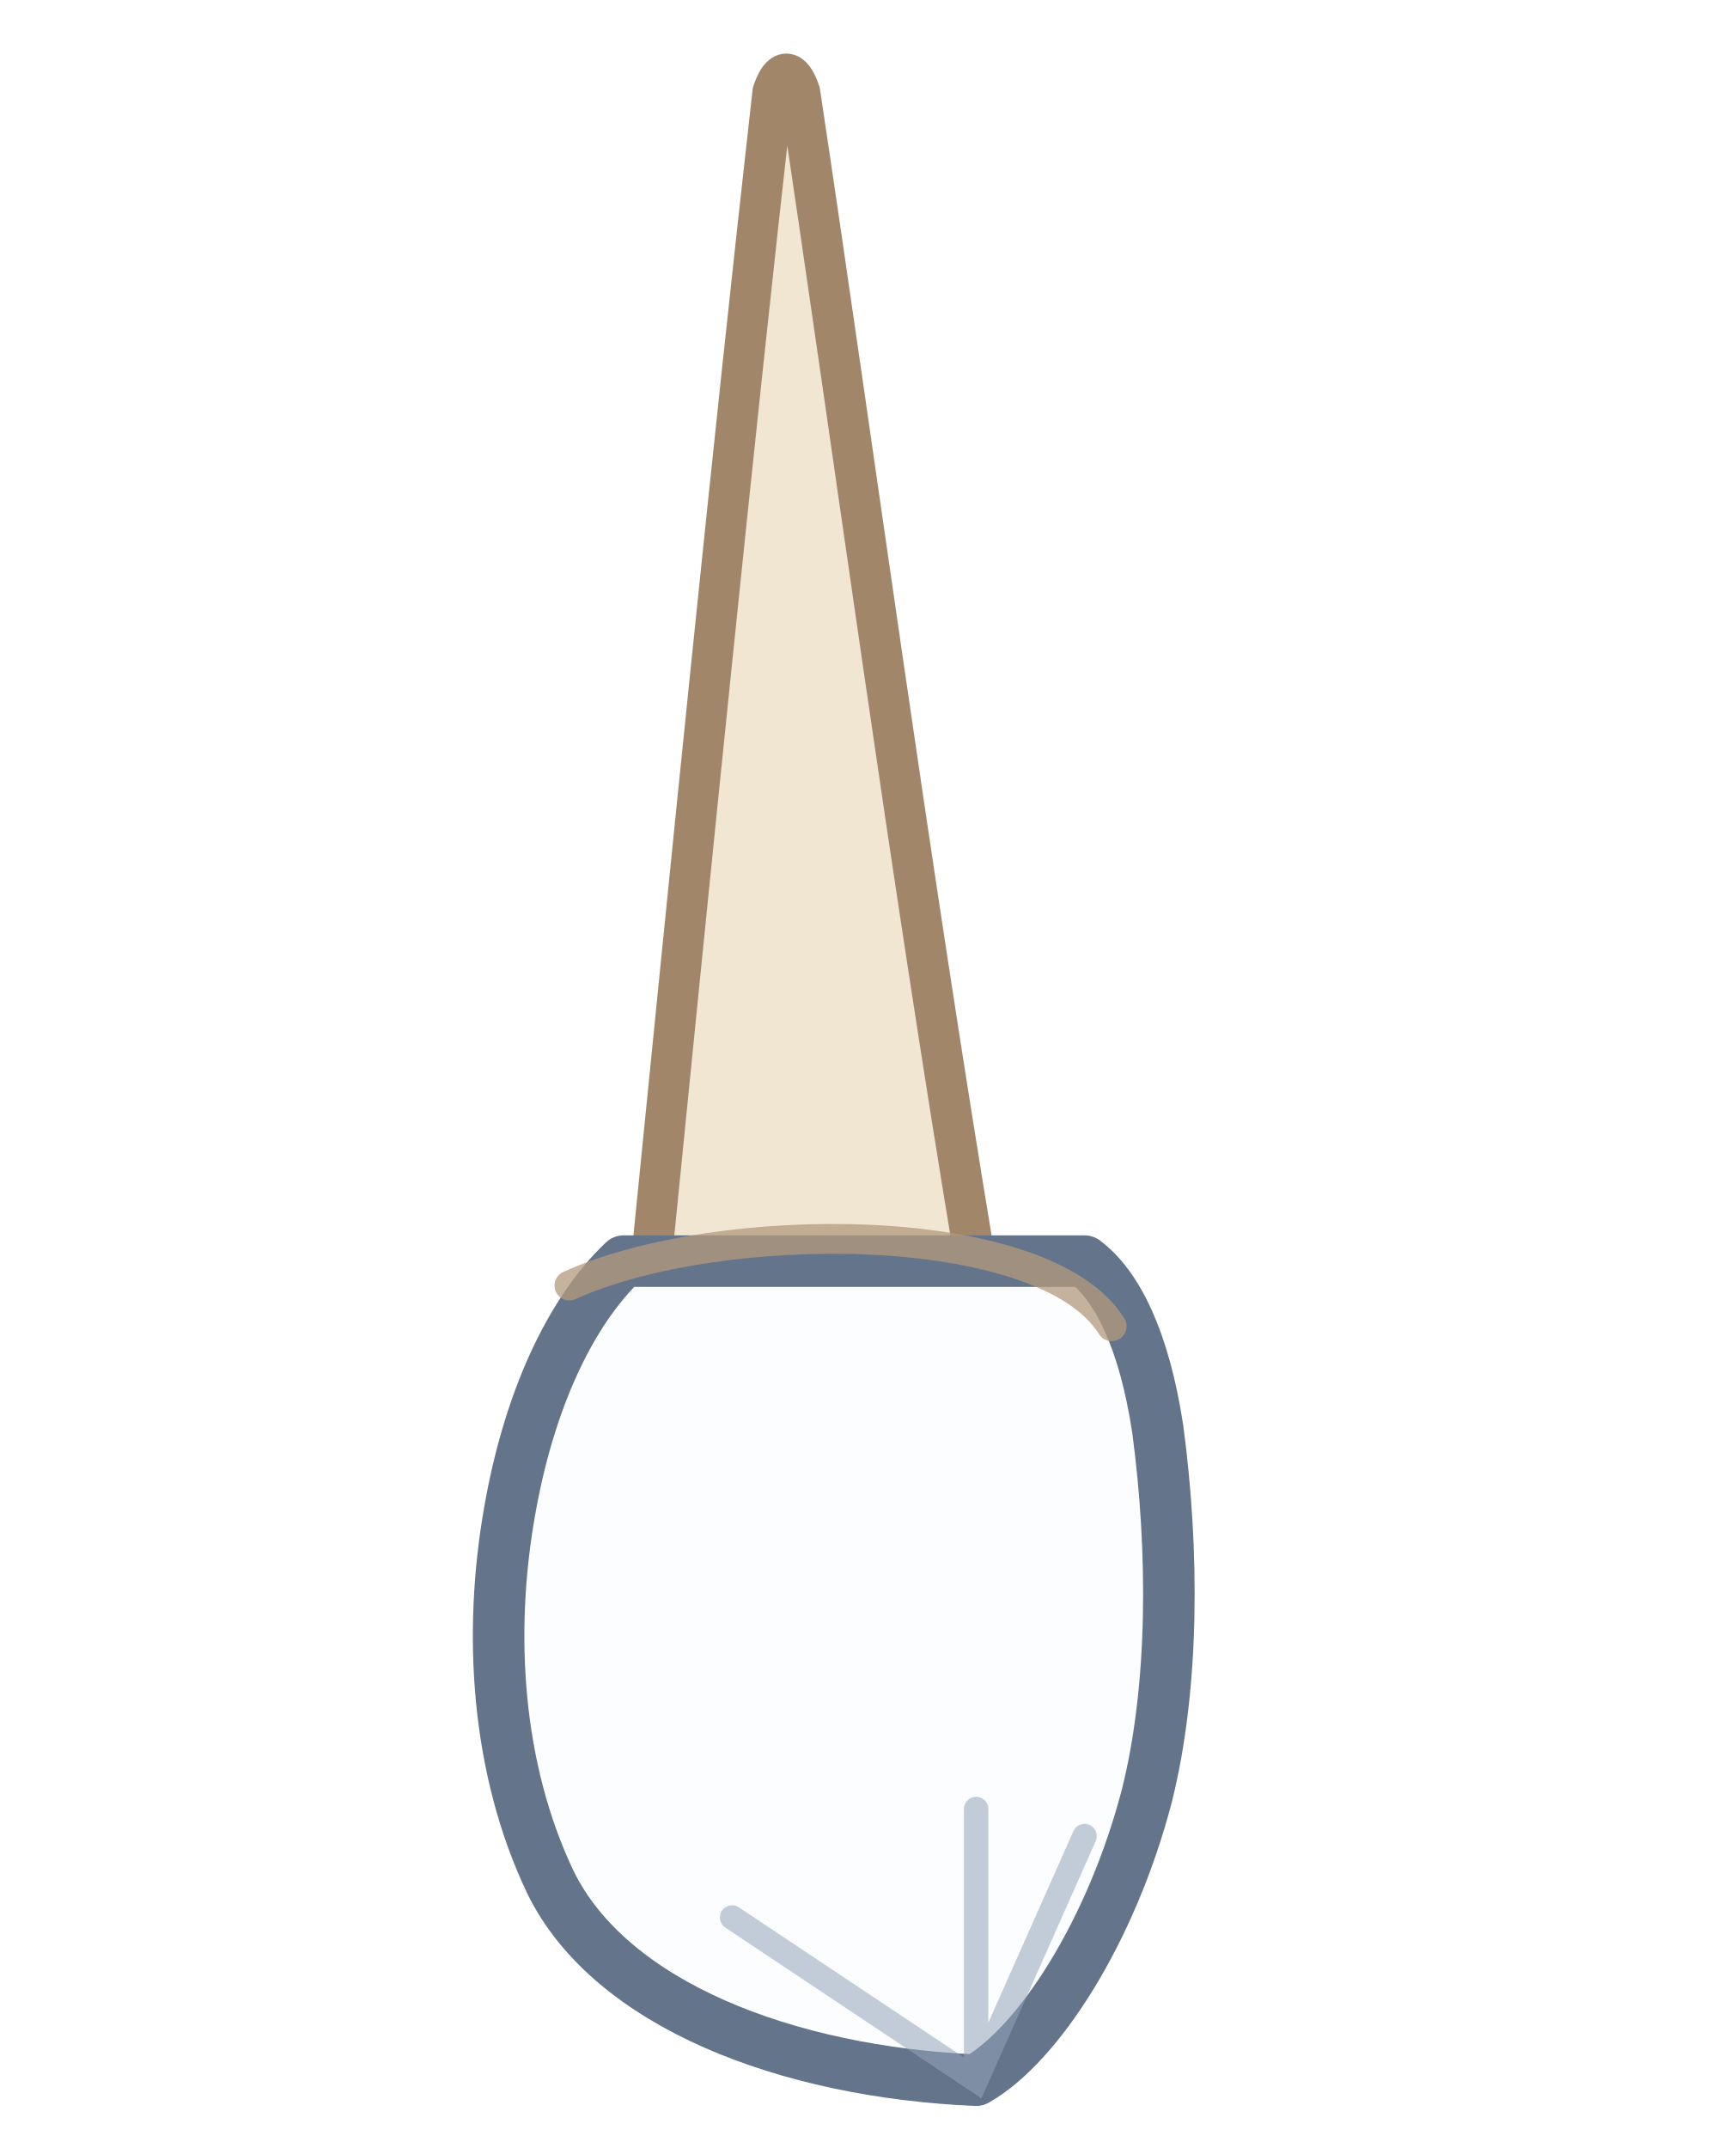
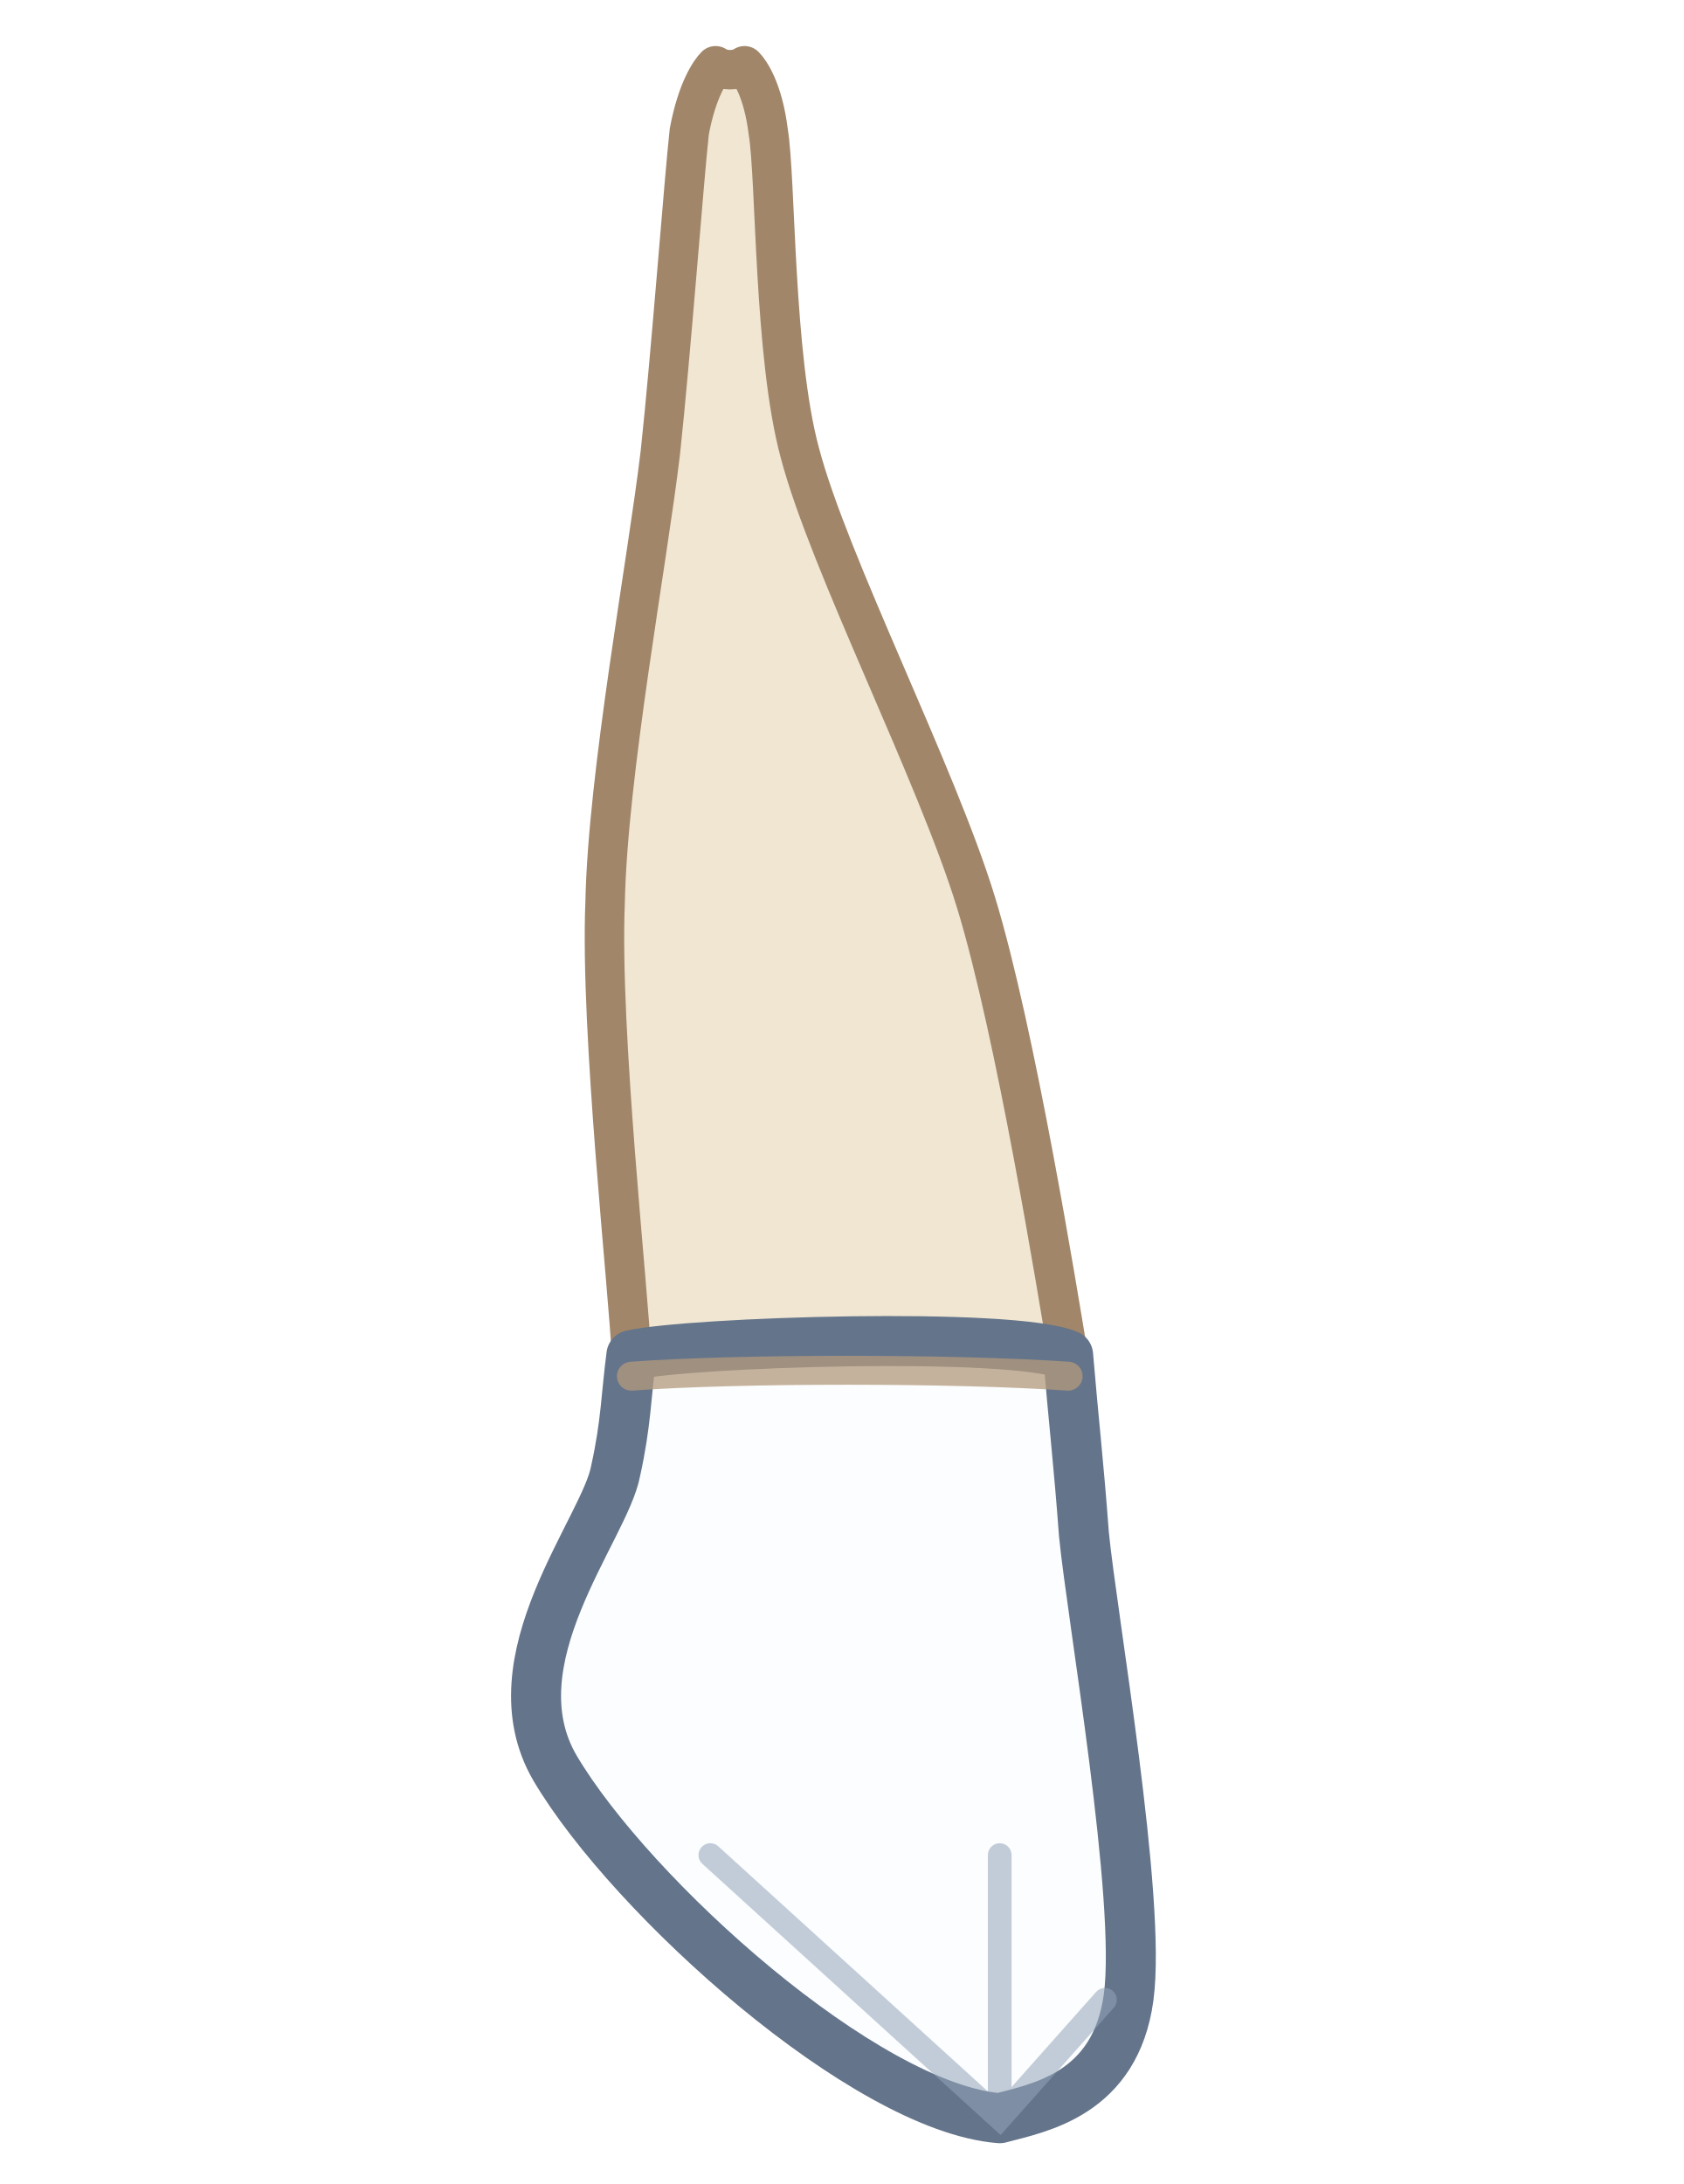
- <svg xmlns="http://www.w3.org/2000/svg" viewBox="0 6.3 64 79.2" width="64" height="79.2" data-tooth-fdi="13" data-view="lateral" role="img">
+ <svg xmlns="http://www.w3.org/2000/svg" viewBox="0 3.5 64 83" width="64" height="83" data-tooth-fdi="13" data-view="lateral" role="img">
  <g transform="translate(0 88) scale(1 -1)">
-     <path d="M24 35 C25.5 50 27 65 28.5 78.3 C28.8 79.2 29.2 79.2 29.5 78.3 C31.5 65 33.5 50 36 35 C33.5 33 26.5 33 24 35 Z" fill="#f0e6d2" stroke="#a1866a" stroke-width="1.5" stroke-linecap="round" stroke-linejoin="round" data-part="root" data-root-index="0" />
-     <path d="M36 5 C38.3 6.3 41 10.5 42.3 15.5 C43.3 19.5 43.3 24.5 42.7 29 C42.2 32.3 41.2 34.3 40 35.2 L23 35.2 C21 33.3 19.5 30 18.8 26 C18 21.5 18.3 16.5 20.3 12.3 C22.5 7.8 29 5.3 36 5 Z" fill="#fbfdfe" stroke="#64748b" stroke-width="1.9" stroke-linecap="round" stroke-linejoin="round" data-part="crown" />
-     <path d="M36 5 V15 M27 11 L36 5 L40 14" fill="none" stroke="#94a3b8" stroke-width="0.9" stroke-opacity="0.55" stroke-linecap="round" data-part="surface" />
-     <path d="M21 34.3 C26.5 36.8 38.5 36.8 41 32.8" fill="none" stroke="#b39a7c" stroke-width="1.1" stroke-opacity="0.75" stroke-linecap="round" data-part="cervical" />
+     <path d="M24.0 31.0 C24.0 31.6 24.1 30.9 24.0 33.0 C23.9 35.4 22.8 45.3 23.0 50.2 C23.1 55.1 24.6 63.1 25.1 67.3 C25.5 71.0 26.0 77.7 26.2 79.5 C26.5 81.1 27.0 81.8 27.2 82.0 C27.5 81.8 28.0 81.8 28.3 82.0 C28.5 81.8 29.0 81.1 29.2 79.5 C29.5 77.7 29.4 71.0 30.4 67.3 C31.5 63.1 35.6 55.1 37.1 50.2 C38.6 45.3 40.2 35.4 40.6 33.0 C41.0 30.9 40.6 31.6 40.6 31.0 C38.8 30.8 25.9 30.8 24.0 31.0 Z" fill="#f0e6d2" stroke="#a1866a" stroke-width="1.5" stroke-linecap="round" stroke-linejoin="round" data-part="root" data-root-index="0" />
+     <path d="M38.0 4.0 C39.5 4.4 42.4 4.9 42.9 8.6 C43.4 12.3 41.5 23.1 41.2 26.2 C41.0 28.9 40.8 30.6 40.6 33.0 C38.5 33.9 26.2 33.5 24.0 33.0 C23.8 31.5 23.8 30.4 23.4 28.6 C23.0 26.4 18.7 21.4 21.1 17.3 C24.0 12.4 32.9 4.4 38.0 4.0 Z" fill="#fbfdfe" stroke="#64748b" stroke-width="1.9" stroke-linecap="round" stroke-linejoin="round" data-part="crown" />
+     <path d="M38.0 4.0 V14.0 M27.0 14.0 L38.0 4.0 L42.0 8.5" fill="none" stroke="#94a3b8" stroke-width="0.9" stroke-opacity="0.55" stroke-linecap="round" data-part="surface" />
+     <path d="M24.0 32.2 C28.0 32.5 36.3 32.5 40.6 32.2" fill="none" stroke="#b39a7c" stroke-width="1.1" stroke-opacity="0.75" stroke-linecap="round" data-part="cervical" />
  </g>
</svg>
